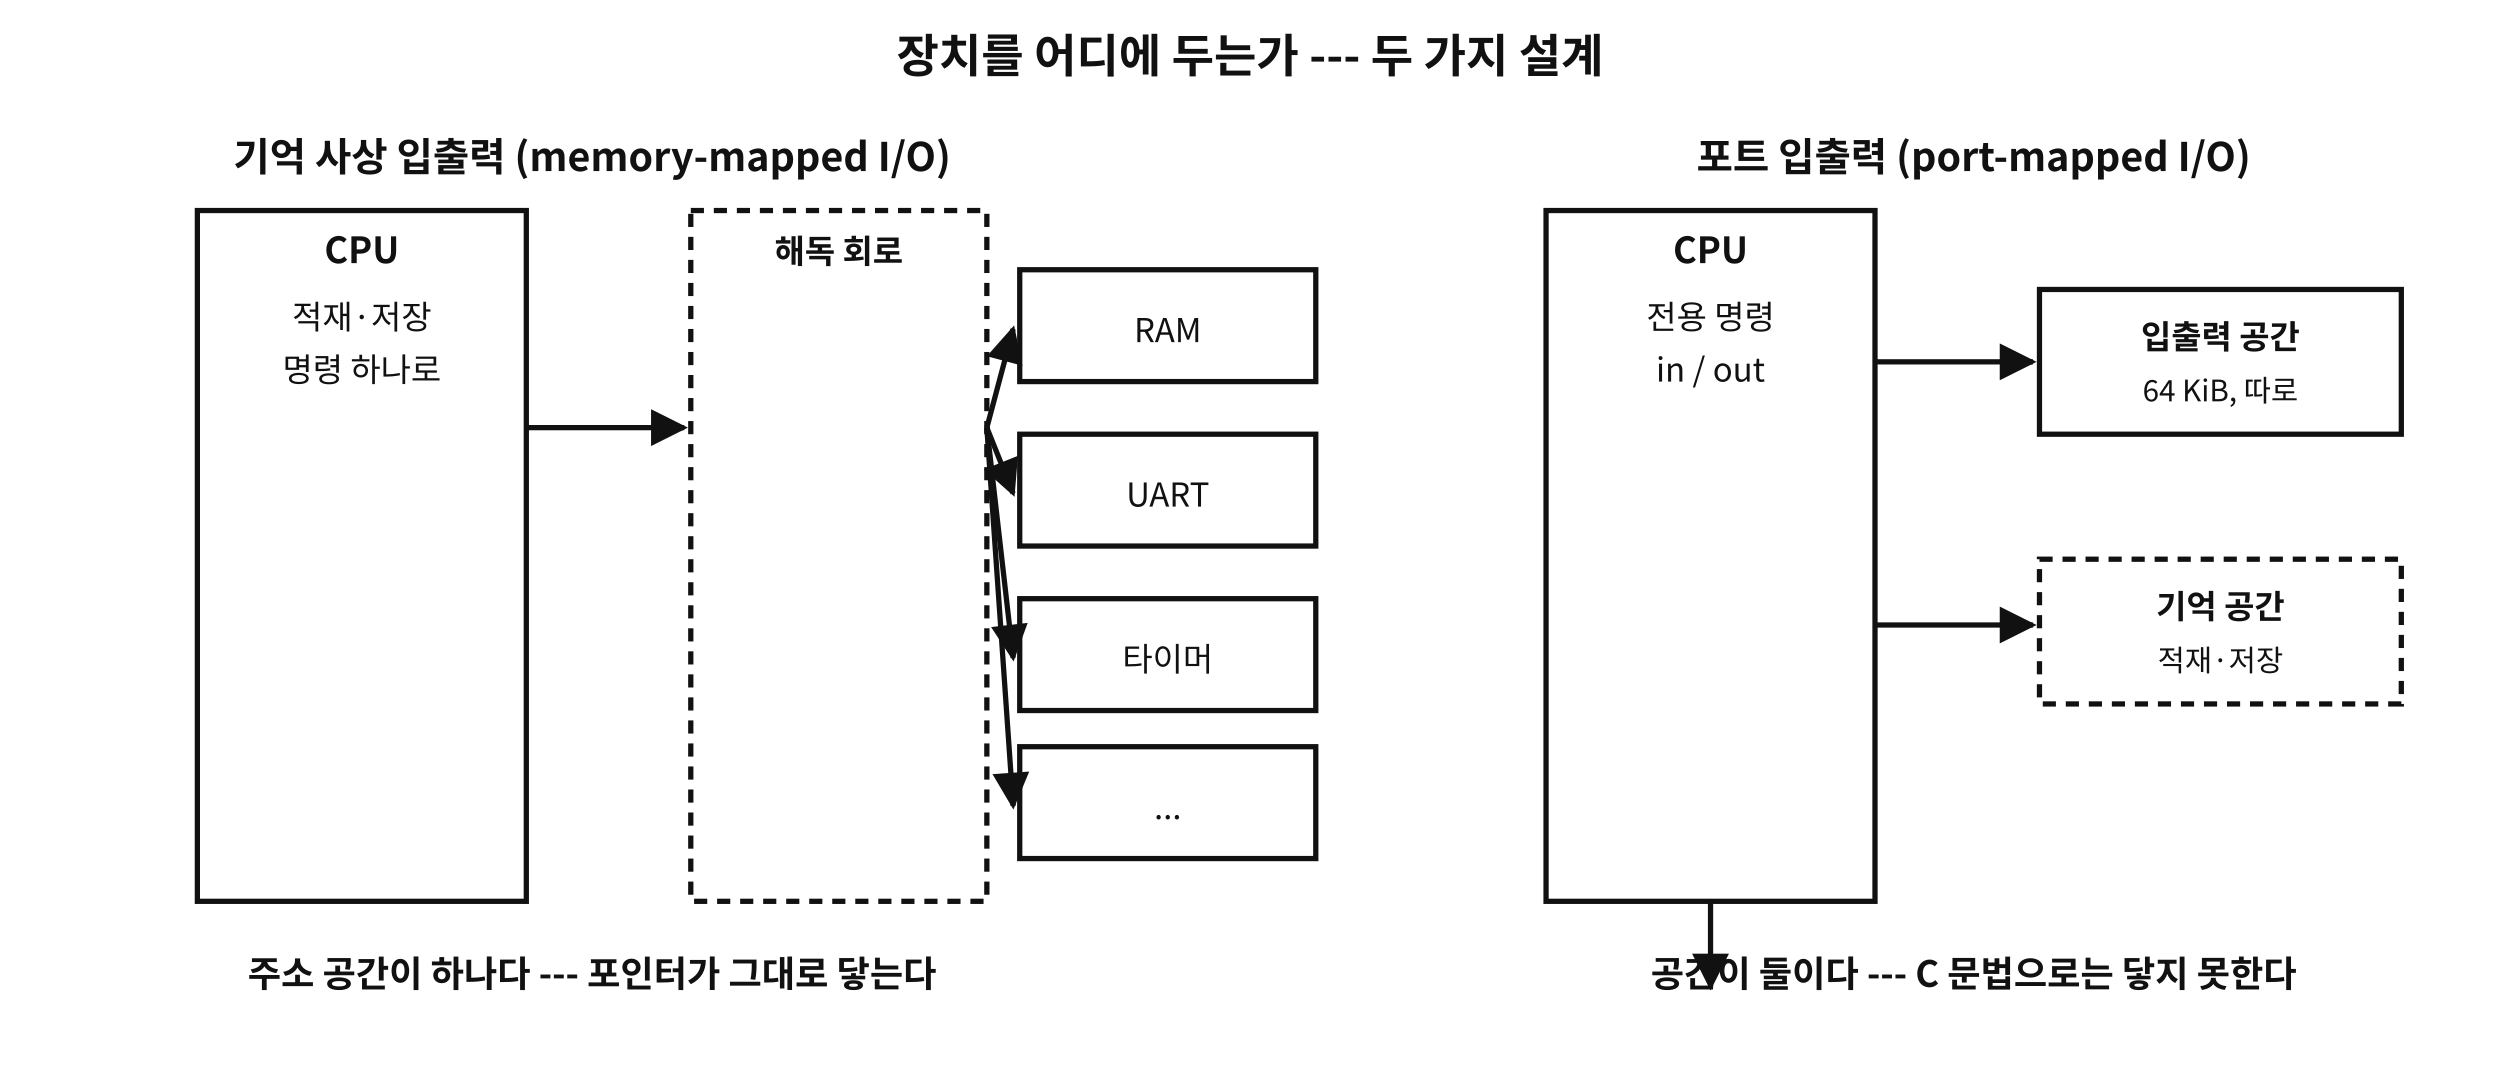
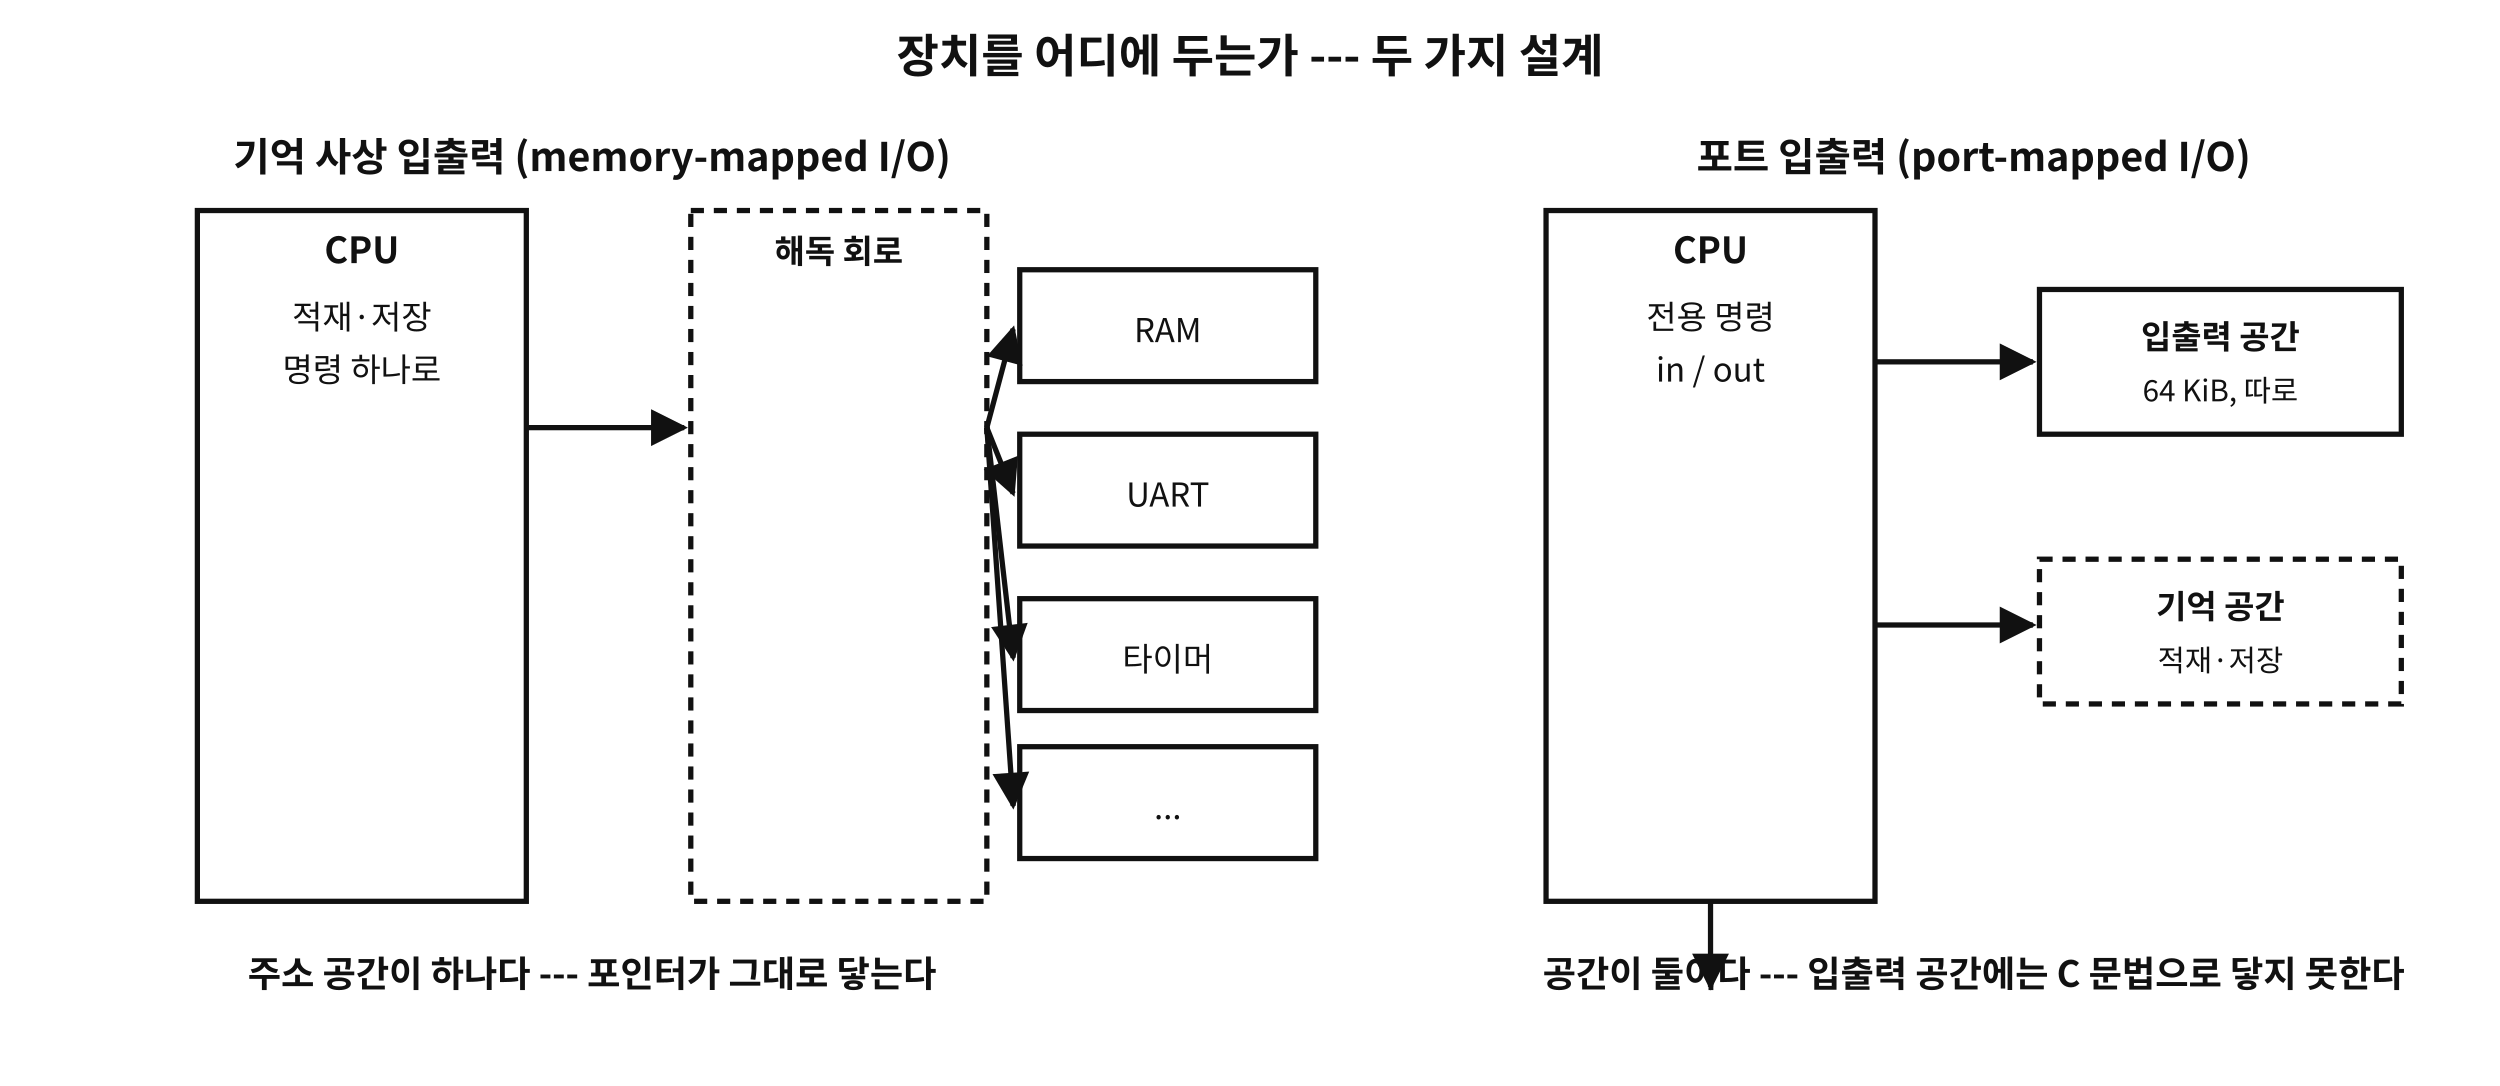
<svg xmlns="http://www.w3.org/2000/svg" viewBox="0 0 760 330" width="760" height="330" font-family="Noto Sans CJK KR, Noto Sans, sans-serif">
  <rect width="760" height="330" fill="none" />
  <defs>
    <marker id="a" viewBox="0 0 10 10" refX="9" refY="5" markerWidth="7" markerHeight="7" orient="auto-start-reverse">
      <path d="M0,0 L10,5 L0,10 z" fill="#111" />
    </marker>
    <pattern id="hatch" width="6" height="6" patternUnits="userSpaceOnUse" patternTransform="rotate(45)">
      <line x1="0" y1="0" x2="0" y2="6" stroke="#111" stroke-width="1" opacity="0.35" />
    </pattern>
  </defs>
  <text x="380.0" y="22" font-size="14" font-weight="bold" text-anchor="middle" fill="#111">장치를 어디에 두는가 --- 두 가지 설계</text>
  <text x="180" y="52" font-size="12" font-weight="bold" text-anchor="middle" fill="#111">기억 사상 입출력 (memory-mapped I/O)</text>
  <rect x="60" y="64" width="100" height="210" fill="none" stroke="#111" stroke-width="1.6" />
  <text x="110" y="80" font-size="11" font-weight="bold" text-anchor="middle" fill="#111">CPU</text>
  <text x="110" y="100" font-size="10" font-weight="normal" text-anchor="middle" fill="#111">적재·저장</text>
  <text x="110" y="116" font-size="10" font-weight="normal" text-anchor="middle" fill="#111">명령 하나로</text>
  <line x1="160" y1="130" x2="208" y2="130" stroke="#111" stroke-width="1.6" marker-end="url(#a)" />
  <rect x="210" y="64" width="90" height="210" fill="none" stroke="#111" stroke-width="1.6" stroke-dasharray="4 3" />
  <text x="255" y="80" font-size="10" font-weight="bold" text-anchor="middle" fill="#111">해독 회로</text>
  <rect x="310" y="82" width="90" height="34" fill="none" stroke="#111" stroke-width="1.6" />
  <text x="355" y="104" font-size="10" font-weight="normal" text-anchor="middle" fill="#111">RAM</text>
  <line x1="300" y1="130" x2="308" y2="100" stroke="#111" stroke-width="1.6" marker-end="url(#a)" />
  <rect x="310" y="132" width="90" height="34" fill="none" stroke="#111" stroke-width="1.6" />
  <text x="355" y="154" font-size="10" font-weight="normal" text-anchor="middle" fill="#111">UART</text>
  <line x1="300" y1="130" x2="308" y2="150" stroke="#111" stroke-width="1.6" marker-end="url(#a)" />
  <rect x="310" y="182" width="90" height="34" fill="none" stroke="#111" stroke-width="1.6" />
  <text x="355" y="204" font-size="10" font-weight="normal" text-anchor="middle" fill="#111">타이머</text>
  <line x1="300" y1="130" x2="308" y2="200" stroke="#111" stroke-width="1.6" marker-end="url(#a)" />
  <rect x="310" y="227" width="90" height="34" fill="none" stroke="#111" stroke-width="1.6" />
  <text x="355" y="249" font-size="10" font-weight="normal" text-anchor="middle" fill="#111">...</text>
  <line x1="300" y1="130" x2="308" y2="245" stroke="#111" stroke-width="1.6" marker-end="url(#a)" />
  <text x="180" y="300" font-size="11" font-weight="bold" text-anchor="middle" fill="#111">주소 공간이 하나다 --- 포인터가 그대로 닿는다</text>
  <text x="600" y="52" font-size="12" font-weight="bold" text-anchor="middle" fill="#111">포트 입출력 (port-mapped I/O)</text>
  <rect x="470" y="64" width="100" height="210" fill="none" stroke="#111" stroke-width="1.6" />
  <text x="520.0" y="80" font-size="11" font-weight="bold" text-anchor="middle" fill="#111">CPU</text>
  <text x="520.0" y="100" font-size="10" font-weight="normal" text-anchor="middle" fill="#111">전용 명령</text>
  <text x="520.0" y="116" font-size="10" font-weight="normal" text-anchor="middle" fill="#111">in / out</text>
  <line x1="570" y1="110" x2="618" y2="110" stroke="#111" stroke-width="1.6" marker-end="url(#a)" />
  <rect x="620" y="88" width="110" height="44" fill="none" stroke="#111" stroke-width="1.6" />
  <text x="675" y="106" font-size="10" font-weight="bold" text-anchor="middle" fill="#111">입출력 공간</text>
  <text x="675" y="122" font-size="9" font-weight="normal" text-anchor="middle" fill="#111">64 KiB, 따로</text>
  <line x1="520.0" y1="274" x2="520.0" y2="300" stroke="#111" stroke-width="1.6" marker-end="url(#a)" />
  <rect x="620" y="170" width="110" height="44" fill="none" stroke="#111" stroke-width="1.6" stroke-dasharray="4 3" />
  <text x="675" y="188" font-size="10" font-weight="bold" text-anchor="middle" fill="#111">기억 공간</text>
  <text x="675" y="204" font-size="9" font-weight="normal" text-anchor="middle" fill="#111">적재·저장</text>
  <line x1="570" y1="190" x2="618" y2="190" stroke="#111" stroke-width="1.6" marker-end="url(#a)" />
-   <text x="600" y="300" font-size="11" font-weight="bold" text-anchor="middle" fill="#111">공간이 둘이다 --- C 문법으로는 닿지 못한다</text>
+   <text x="600" y="300" font-size="11" font-weight="bold" text-anchor="middle" fill="#111">공간이 둘이다 --- 입출력 공간에는 C 문법으로 닿지 못한다</text>
</svg>
